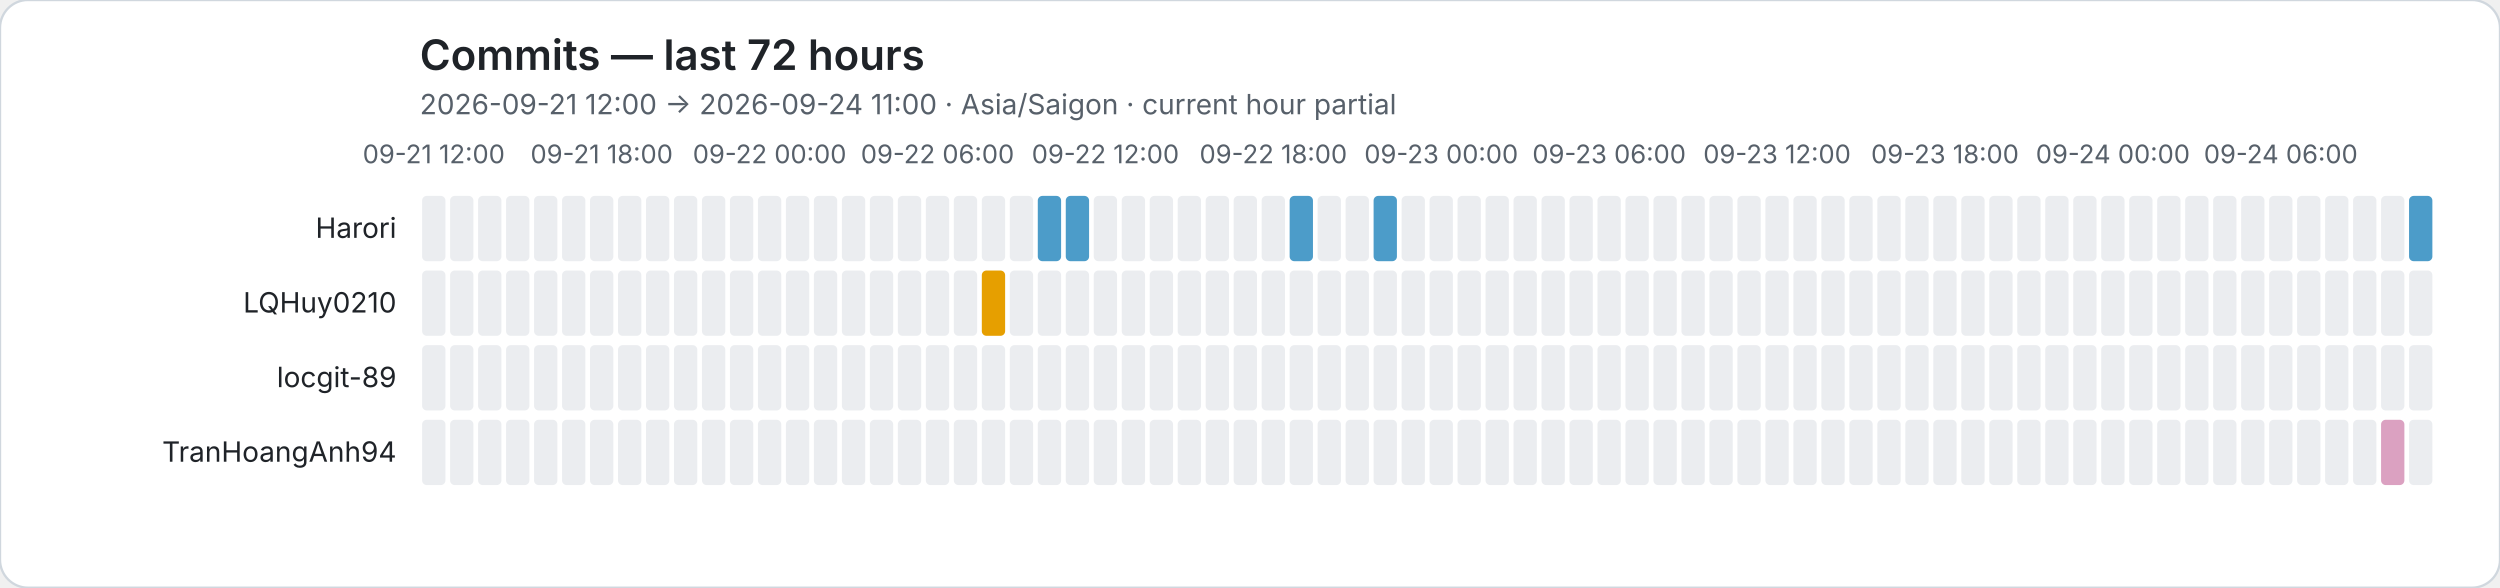
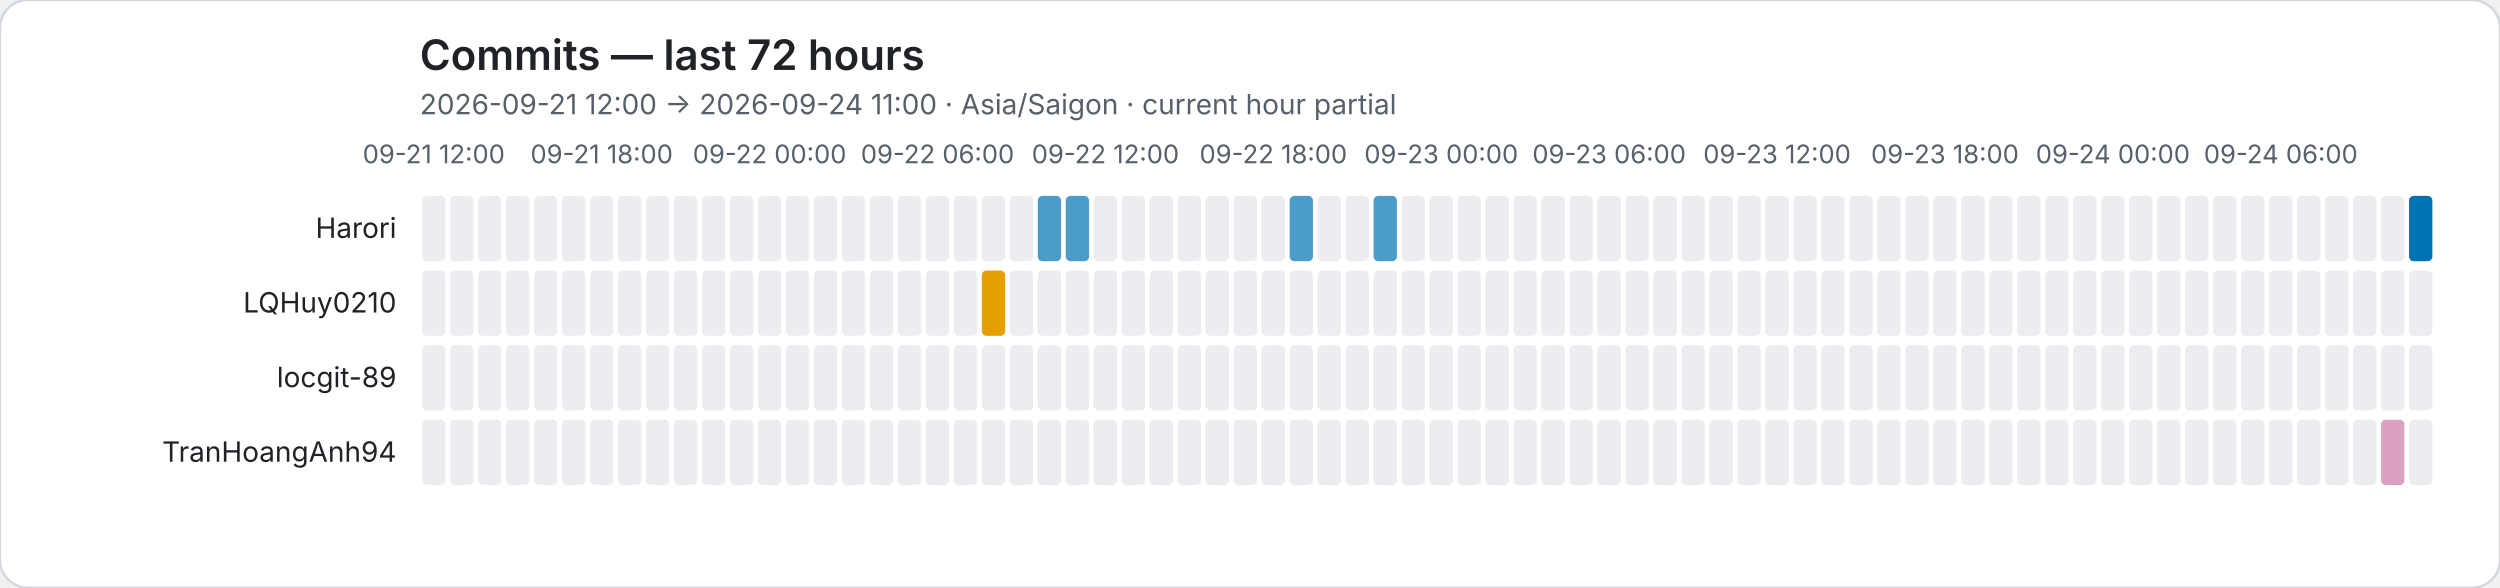
<svg xmlns="http://www.w3.org/2000/svg" role="img" viewBox="0 0 1072 252">
  <rect width="1072" height="252" rx="12" fill="#ffffff" stroke="#d0d7de" />
  <style>text{font-family:system-ui,-apple-system,BlinkMacSystemFont,"Segoe UI",sans-serif}.axis{fill:#57606a;font-size:11px}.heading{fill:#1f2328;font-size:18px;font-weight:600}.subheading{fill:#57606a;font-size:12px}.name{fill:#1f2328;font-size:12px}</style>
  <text class="heading" x="180" y="30">Commits — last 72 hours</text>
  <text class="subheading" x="180" y="49">2026-09-21 12:00 → 2026-09-24 11:00 · Asia/Saigon · current hour partial</text>
  <text class="axis" x="186" y="70" text-anchor="middle">09-21 12:00</text>
  <text class="axis" x="258" y="70" text-anchor="middle">09-21 18:00</text>
  <text class="axis" x="330" y="70" text-anchor="middle">09-22 00:00</text>
  <text class="axis" x="402" y="70" text-anchor="middle">09-22 06:00</text>
  <text class="axis" x="474" y="70" text-anchor="middle">09-22 12:00</text>
  <text class="axis" x="546" y="70" text-anchor="middle">09-22 18:00</text>
  <text class="axis" x="618" y="70" text-anchor="middle">09-23 00:00</text>
  <text class="axis" x="690" y="70" text-anchor="middle">09-23 06:00</text>
  <text class="axis" x="762" y="70" text-anchor="middle">09-23 12:00</text>
  <text class="axis" x="834" y="70" text-anchor="middle">09-23 18:00</text>
  <text class="axis" x="906" y="70" text-anchor="middle">09-24 00:00</text>
  <text class="axis" x="978" y="70" text-anchor="middle">09-24 06:00</text>
  <text class="name" x="170" y="102" text-anchor="end">Harori</text>
  <rect data-hour="0" x="181" y="84" width="10" height="28" rx="2" fill="#ebedf0" />
  <rect data-hour="1" x="193" y="84" width="10" height="28" rx="2" fill="#ebedf0" />
  <rect data-hour="2" x="205" y="84" width="10" height="28" rx="2" fill="#ebedf0" />
  <rect data-hour="3" x="217" y="84" width="10" height="28" rx="2" fill="#ebedf0" />
  <rect data-hour="4" x="229" y="84" width="10" height="28" rx="2" fill="#ebedf0" />
  <rect data-hour="5" x="241" y="84" width="10" height="28" rx="2" fill="#ebedf0" />
  <rect data-hour="6" x="253" y="84" width="10" height="28" rx="2" fill="#ebedf0" />
  <rect data-hour="7" x="265" y="84" width="10" height="28" rx="2" fill="#ebedf0" />
  <rect data-hour="8" x="277" y="84" width="10" height="28" rx="2" fill="#ebedf0" />
  <rect data-hour="9" x="289" y="84" width="10" height="28" rx="2" fill="#ebedf0" />
  <rect data-hour="10" x="301" y="84" width="10" height="28" rx="2" fill="#ebedf0" />
  <rect data-hour="11" x="313" y="84" width="10" height="28" rx="2" fill="#ebedf0" />
  <rect data-hour="12" x="325" y="84" width="10" height="28" rx="2" fill="#ebedf0" />
  <rect data-hour="13" x="337" y="84" width="10" height="28" rx="2" fill="#ebedf0" />
  <rect data-hour="14" x="349" y="84" width="10" height="28" rx="2" fill="#ebedf0" />
  <rect data-hour="15" x="361" y="84" width="10" height="28" rx="2" fill="#ebedf0" />
  <rect data-hour="16" x="373" y="84" width="10" height="28" rx="2" fill="#ebedf0" />
  <rect data-hour="17" x="385" y="84" width="10" height="28" rx="2" fill="#ebedf0" />
  <rect data-hour="18" x="397" y="84" width="10" height="28" rx="2" fill="#ebedf0" />
  <rect data-hour="19" x="409" y="84" width="10" height="28" rx="2" fill="#ebedf0" />
  <rect data-hour="20" x="421" y="84" width="10" height="28" rx="2" fill="#ebedf0" />
  <rect data-hour="21" x="433" y="84" width="10" height="28" rx="2" fill="#ebedf0" />
  <rect data-hour="22" x="445" y="84" width="10" height="28" rx="2" fill="rgba(0, 114, 178, 0.70)" />
  <rect data-hour="23" x="457" y="84" width="10" height="28" rx="2" fill="rgba(0, 114, 178, 0.70)" />
  <rect data-hour="24" x="469" y="84" width="10" height="28" rx="2" fill="#ebedf0" />
  <rect data-hour="25" x="481" y="84" width="10" height="28" rx="2" fill="#ebedf0" />
  <rect data-hour="26" x="493" y="84" width="10" height="28" rx="2" fill="#ebedf0" />
  <rect data-hour="27" x="505" y="84" width="10" height="28" rx="2" fill="#ebedf0" />
  <rect data-hour="28" x="517" y="84" width="10" height="28" rx="2" fill="#ebedf0" />
  <rect data-hour="29" x="529" y="84" width="10" height="28" rx="2" fill="#ebedf0" />
  <rect data-hour="30" x="541" y="84" width="10" height="28" rx="2" fill="#ebedf0" />
  <rect data-hour="31" x="553" y="84" width="10" height="28" rx="2" fill="rgba(0, 114, 178, 0.70)" />
  <rect data-hour="32" x="565" y="84" width="10" height="28" rx="2" fill="#ebedf0" />
  <rect data-hour="33" x="577" y="84" width="10" height="28" rx="2" fill="#ebedf0" />
  <rect data-hour="34" x="589" y="84" width="10" height="28" rx="2" fill="rgba(0, 114, 178, 0.70)" />
  <rect data-hour="35" x="601" y="84" width="10" height="28" rx="2" fill="#ebedf0" />
  <rect data-hour="36" x="613" y="84" width="10" height="28" rx="2" fill="#ebedf0" />
  <rect data-hour="37" x="625" y="84" width="10" height="28" rx="2" fill="#ebedf0" />
  <rect data-hour="38" x="637" y="84" width="10" height="28" rx="2" fill="#ebedf0" />
  <rect data-hour="39" x="649" y="84" width="10" height="28" rx="2" fill="#ebedf0" />
  <rect data-hour="40" x="661" y="84" width="10" height="28" rx="2" fill="#ebedf0" />
  <rect data-hour="41" x="673" y="84" width="10" height="28" rx="2" fill="#ebedf0" />
  <rect data-hour="42" x="685" y="84" width="10" height="28" rx="2" fill="#ebedf0" />
  <rect data-hour="43" x="697" y="84" width="10" height="28" rx="2" fill="#ebedf0" />
  <rect data-hour="44" x="709" y="84" width="10" height="28" rx="2" fill="#ebedf0" />
  <rect data-hour="45" x="721" y="84" width="10" height="28" rx="2" fill="#ebedf0" />
  <rect data-hour="46" x="733" y="84" width="10" height="28" rx="2" fill="#ebedf0" />
  <rect data-hour="47" x="745" y="84" width="10" height="28" rx="2" fill="#ebedf0" />
  <rect data-hour="48" x="757" y="84" width="10" height="28" rx="2" fill="#ebedf0" />
  <rect data-hour="49" x="769" y="84" width="10" height="28" rx="2" fill="#ebedf0" />
  <rect data-hour="50" x="781" y="84" width="10" height="28" rx="2" fill="#ebedf0" />
  <rect data-hour="51" x="793" y="84" width="10" height="28" rx="2" fill="#ebedf0" />
  <rect data-hour="52" x="805" y="84" width="10" height="28" rx="2" fill="#ebedf0" />
  <rect data-hour="53" x="817" y="84" width="10" height="28" rx="2" fill="#ebedf0" />
  <rect data-hour="54" x="829" y="84" width="10" height="28" rx="2" fill="#ebedf0" />
  <rect data-hour="55" x="841" y="84" width="10" height="28" rx="2" fill="#ebedf0" />
  <rect data-hour="56" x="853" y="84" width="10" height="28" rx="2" fill="#ebedf0" />
  <rect data-hour="57" x="865" y="84" width="10" height="28" rx="2" fill="#ebedf0" />
  <rect data-hour="58" x="877" y="84" width="10" height="28" rx="2" fill="#ebedf0" />
  <rect data-hour="59" x="889" y="84" width="10" height="28" rx="2" fill="#ebedf0" />
  <rect data-hour="60" x="901" y="84" width="10" height="28" rx="2" fill="#ebedf0" />
  <rect data-hour="61" x="913" y="84" width="10" height="28" rx="2" fill="#ebedf0" />
  <rect data-hour="62" x="925" y="84" width="10" height="28" rx="2" fill="#ebedf0" />
  <rect data-hour="63" x="937" y="84" width="10" height="28" rx="2" fill="#ebedf0" />
  <rect data-hour="64" x="949" y="84" width="10" height="28" rx="2" fill="#ebedf0" />
  <rect data-hour="65" x="961" y="84" width="10" height="28" rx="2" fill="#ebedf0" />
  <rect data-hour="66" x="973" y="84" width="10" height="28" rx="2" fill="#ebedf0" />
  <rect data-hour="67" x="985" y="84" width="10" height="28" rx="2" fill="#ebedf0" />
  <rect data-hour="68" x="997" y="84" width="10" height="28" rx="2" fill="#ebedf0" />
  <rect data-hour="69" x="1009" y="84" width="10" height="28" rx="2" fill="#ebedf0" />
  <rect data-hour="70" x="1021" y="84" width="10" height="28" rx="2" fill="#ebedf0" />
-   <rect data-hour="71" x="1033" y="84" width="10" height="28" rx="2" fill="rgba(0, 114, 178, 0.70)" />
+   <rect data-hour="71" x="1033" y="84" width="10" height="28" rx="2" fill="rgba(0, 114, 178, 1.00)" />
  <text class="name" x="170" y="134" text-anchor="end">LQHuy0210</text>
  <rect data-hour="0" x="181" y="116" width="10" height="28" rx="2" fill="#ebedf0" />
  <rect data-hour="1" x="193" y="116" width="10" height="28" rx="2" fill="#ebedf0" />
  <rect data-hour="2" x="205" y="116" width="10" height="28" rx="2" fill="#ebedf0" />
  <rect data-hour="3" x="217" y="116" width="10" height="28" rx="2" fill="#ebedf0" />
  <rect data-hour="4" x="229" y="116" width="10" height="28" rx="2" fill="#ebedf0" />
  <rect data-hour="5" x="241" y="116" width="10" height="28" rx="2" fill="#ebedf0" />
  <rect data-hour="6" x="253" y="116" width="10" height="28" rx="2" fill="#ebedf0" />
  <rect data-hour="7" x="265" y="116" width="10" height="28" rx="2" fill="#ebedf0" />
  <rect data-hour="8" x="277" y="116" width="10" height="28" rx="2" fill="#ebedf0" />
  <rect data-hour="9" x="289" y="116" width="10" height="28" rx="2" fill="#ebedf0" />
  <rect data-hour="10" x="301" y="116" width="10" height="28" rx="2" fill="#ebedf0" />
  <rect data-hour="11" x="313" y="116" width="10" height="28" rx="2" fill="#ebedf0" />
  <rect data-hour="12" x="325" y="116" width="10" height="28" rx="2" fill="#ebedf0" />
  <rect data-hour="13" x="337" y="116" width="10" height="28" rx="2" fill="#ebedf0" />
  <rect data-hour="14" x="349" y="116" width="10" height="28" rx="2" fill="#ebedf0" />
  <rect data-hour="15" x="361" y="116" width="10" height="28" rx="2" fill="#ebedf0" />
  <rect data-hour="16" x="373" y="116" width="10" height="28" rx="2" fill="#ebedf0" />
  <rect data-hour="17" x="385" y="116" width="10" height="28" rx="2" fill="#ebedf0" />
  <rect data-hour="18" x="397" y="116" width="10" height="28" rx="2" fill="#ebedf0" />
  <rect data-hour="19" x="409" y="116" width="10" height="28" rx="2" fill="#ebedf0" />
  <rect data-hour="20" x="421" y="116" width="10" height="28" rx="2" fill="rgba(230, 159, 0, 1.00)" />
  <rect data-hour="21" x="433" y="116" width="10" height="28" rx="2" fill="#ebedf0" />
  <rect data-hour="22" x="445" y="116" width="10" height="28" rx="2" fill="#ebedf0" />
  <rect data-hour="23" x="457" y="116" width="10" height="28" rx="2" fill="#ebedf0" />
  <rect data-hour="24" x="469" y="116" width="10" height="28" rx="2" fill="#ebedf0" />
  <rect data-hour="25" x="481" y="116" width="10" height="28" rx="2" fill="#ebedf0" />
  <rect data-hour="26" x="493" y="116" width="10" height="28" rx="2" fill="#ebedf0" />
  <rect data-hour="27" x="505" y="116" width="10" height="28" rx="2" fill="#ebedf0" />
  <rect data-hour="28" x="517" y="116" width="10" height="28" rx="2" fill="#ebedf0" />
  <rect data-hour="29" x="529" y="116" width="10" height="28" rx="2" fill="#ebedf0" />
  <rect data-hour="30" x="541" y="116" width="10" height="28" rx="2" fill="#ebedf0" />
  <rect data-hour="31" x="553" y="116" width="10" height="28" rx="2" fill="#ebedf0" />
  <rect data-hour="32" x="565" y="116" width="10" height="28" rx="2" fill="#ebedf0" />
  <rect data-hour="33" x="577" y="116" width="10" height="28" rx="2" fill="#ebedf0" />
  <rect data-hour="34" x="589" y="116" width="10" height="28" rx="2" fill="#ebedf0" />
  <rect data-hour="35" x="601" y="116" width="10" height="28" rx="2" fill="#ebedf0" />
  <rect data-hour="36" x="613" y="116" width="10" height="28" rx="2" fill="#ebedf0" />
  <rect data-hour="37" x="625" y="116" width="10" height="28" rx="2" fill="#ebedf0" />
  <rect data-hour="38" x="637" y="116" width="10" height="28" rx="2" fill="#ebedf0" />
  <rect data-hour="39" x="649" y="116" width="10" height="28" rx="2" fill="#ebedf0" />
  <rect data-hour="40" x="661" y="116" width="10" height="28" rx="2" fill="#ebedf0" />
  <rect data-hour="41" x="673" y="116" width="10" height="28" rx="2" fill="#ebedf0" />
  <rect data-hour="42" x="685" y="116" width="10" height="28" rx="2" fill="#ebedf0" />
  <rect data-hour="43" x="697" y="116" width="10" height="28" rx="2" fill="#ebedf0" />
  <rect data-hour="44" x="709" y="116" width="10" height="28" rx="2" fill="#ebedf0" />
  <rect data-hour="45" x="721" y="116" width="10" height="28" rx="2" fill="#ebedf0" />
  <rect data-hour="46" x="733" y="116" width="10" height="28" rx="2" fill="#ebedf0" />
  <rect data-hour="47" x="745" y="116" width="10" height="28" rx="2" fill="#ebedf0" />
  <rect data-hour="48" x="757" y="116" width="10" height="28" rx="2" fill="#ebedf0" />
  <rect data-hour="49" x="769" y="116" width="10" height="28" rx="2" fill="#ebedf0" />
  <rect data-hour="50" x="781" y="116" width="10" height="28" rx="2" fill="#ebedf0" />
  <rect data-hour="51" x="793" y="116" width="10" height="28" rx="2" fill="#ebedf0" />
  <rect data-hour="52" x="805" y="116" width="10" height="28" rx="2" fill="#ebedf0" />
  <rect data-hour="53" x="817" y="116" width="10" height="28" rx="2" fill="#ebedf0" />
  <rect data-hour="54" x="829" y="116" width="10" height="28" rx="2" fill="#ebedf0" />
  <rect data-hour="55" x="841" y="116" width="10" height="28" rx="2" fill="#ebedf0" />
  <rect data-hour="56" x="853" y="116" width="10" height="28" rx="2" fill="#ebedf0" />
  <rect data-hour="57" x="865" y="116" width="10" height="28" rx="2" fill="#ebedf0" />
  <rect data-hour="58" x="877" y="116" width="10" height="28" rx="2" fill="#ebedf0" />
  <rect data-hour="59" x="889" y="116" width="10" height="28" rx="2" fill="#ebedf0" />
  <rect data-hour="60" x="901" y="116" width="10" height="28" rx="2" fill="#ebedf0" />
  <rect data-hour="61" x="913" y="116" width="10" height="28" rx="2" fill="#ebedf0" />
  <rect data-hour="62" x="925" y="116" width="10" height="28" rx="2" fill="#ebedf0" />
  <rect data-hour="63" x="937" y="116" width="10" height="28" rx="2" fill="#ebedf0" />
  <rect data-hour="64" x="949" y="116" width="10" height="28" rx="2" fill="#ebedf0" />
  <rect data-hour="65" x="961" y="116" width="10" height="28" rx="2" fill="#ebedf0" />
  <rect data-hour="66" x="973" y="116" width="10" height="28" rx="2" fill="#ebedf0" />
  <rect data-hour="67" x="985" y="116" width="10" height="28" rx="2" fill="#ebedf0" />
  <rect data-hour="68" x="997" y="116" width="10" height="28" rx="2" fill="#ebedf0" />
  <rect data-hour="69" x="1009" y="116" width="10" height="28" rx="2" fill="#ebedf0" />
  <rect data-hour="70" x="1021" y="116" width="10" height="28" rx="2" fill="#ebedf0" />
  <rect data-hour="71" x="1033" y="116" width="10" height="28" rx="2" fill="#ebedf0" />
  <text class="name" x="170" y="166" text-anchor="end">locgit-89</text>
  <rect data-hour="0" x="181" y="148" width="10" height="28" rx="2" fill="#ebedf0" />
  <rect data-hour="1" x="193" y="148" width="10" height="28" rx="2" fill="#ebedf0" />
  <rect data-hour="2" x="205" y="148" width="10" height="28" rx="2" fill="#ebedf0" />
  <rect data-hour="3" x="217" y="148" width="10" height="28" rx="2" fill="#ebedf0" />
  <rect data-hour="4" x="229" y="148" width="10" height="28" rx="2" fill="#ebedf0" />
  <rect data-hour="5" x="241" y="148" width="10" height="28" rx="2" fill="#ebedf0" />
  <rect data-hour="6" x="253" y="148" width="10" height="28" rx="2" fill="#ebedf0" />
  <rect data-hour="7" x="265" y="148" width="10" height="28" rx="2" fill="#ebedf0" />
  <rect data-hour="8" x="277" y="148" width="10" height="28" rx="2" fill="#ebedf0" />
  <rect data-hour="9" x="289" y="148" width="10" height="28" rx="2" fill="#ebedf0" />
  <rect data-hour="10" x="301" y="148" width="10" height="28" rx="2" fill="#ebedf0" />
  <rect data-hour="11" x="313" y="148" width="10" height="28" rx="2" fill="#ebedf0" />
  <rect data-hour="12" x="325" y="148" width="10" height="28" rx="2" fill="#ebedf0" />
  <rect data-hour="13" x="337" y="148" width="10" height="28" rx="2" fill="#ebedf0" />
  <rect data-hour="14" x="349" y="148" width="10" height="28" rx="2" fill="#ebedf0" />
  <rect data-hour="15" x="361" y="148" width="10" height="28" rx="2" fill="#ebedf0" />
  <rect data-hour="16" x="373" y="148" width="10" height="28" rx="2" fill="#ebedf0" />
  <rect data-hour="17" x="385" y="148" width="10" height="28" rx="2" fill="#ebedf0" />
  <rect data-hour="18" x="397" y="148" width="10" height="28" rx="2" fill="#ebedf0" />
  <rect data-hour="19" x="409" y="148" width="10" height="28" rx="2" fill="#ebedf0" />
  <rect data-hour="20" x="421" y="148" width="10" height="28" rx="2" fill="#ebedf0" />
  <rect data-hour="21" x="433" y="148" width="10" height="28" rx="2" fill="#ebedf0" />
  <rect data-hour="22" x="445" y="148" width="10" height="28" rx="2" fill="#ebedf0" />
  <rect data-hour="23" x="457" y="148" width="10" height="28" rx="2" fill="#ebedf0" />
  <rect data-hour="24" x="469" y="148" width="10" height="28" rx="2" fill="#ebedf0" />
  <rect data-hour="25" x="481" y="148" width="10" height="28" rx="2" fill="#ebedf0" />
  <rect data-hour="26" x="493" y="148" width="10" height="28" rx="2" fill="#ebedf0" />
  <rect data-hour="27" x="505" y="148" width="10" height="28" rx="2" fill="#ebedf0" />
  <rect data-hour="28" x="517" y="148" width="10" height="28" rx="2" fill="#ebedf0" />
  <rect data-hour="29" x="529" y="148" width="10" height="28" rx="2" fill="#ebedf0" />
  <rect data-hour="30" x="541" y="148" width="10" height="28" rx="2" fill="#ebedf0" />
  <rect data-hour="31" x="553" y="148" width="10" height="28" rx="2" fill="#ebedf0" />
  <rect data-hour="32" x="565" y="148" width="10" height="28" rx="2" fill="#ebedf0" />
  <rect data-hour="33" x="577" y="148" width="10" height="28" rx="2" fill="#ebedf0" />
  <rect data-hour="34" x="589" y="148" width="10" height="28" rx="2" fill="#ebedf0" />
  <rect data-hour="35" x="601" y="148" width="10" height="28" rx="2" fill="#ebedf0" />
  <rect data-hour="36" x="613" y="148" width="10" height="28" rx="2" fill="#ebedf0" />
  <rect data-hour="37" x="625" y="148" width="10" height="28" rx="2" fill="#ebedf0" />
  <rect data-hour="38" x="637" y="148" width="10" height="28" rx="2" fill="#ebedf0" />
  <rect data-hour="39" x="649" y="148" width="10" height="28" rx="2" fill="#ebedf0" />
  <rect data-hour="40" x="661" y="148" width="10" height="28" rx="2" fill="#ebedf0" />
  <rect data-hour="41" x="673" y="148" width="10" height="28" rx="2" fill="#ebedf0" />
  <rect data-hour="42" x="685" y="148" width="10" height="28" rx="2" fill="#ebedf0" />
  <rect data-hour="43" x="697" y="148" width="10" height="28" rx="2" fill="#ebedf0" />
  <rect data-hour="44" x="709" y="148" width="10" height="28" rx="2" fill="#ebedf0" />
  <rect data-hour="45" x="721" y="148" width="10" height="28" rx="2" fill="#ebedf0" />
  <rect data-hour="46" x="733" y="148" width="10" height="28" rx="2" fill="#ebedf0" />
  <rect data-hour="47" x="745" y="148" width="10" height="28" rx="2" fill="#ebedf0" />
  <rect data-hour="48" x="757" y="148" width="10" height="28" rx="2" fill="#ebedf0" />
  <rect data-hour="49" x="769" y="148" width="10" height="28" rx="2" fill="#ebedf0" />
  <rect data-hour="50" x="781" y="148" width="10" height="28" rx="2" fill="#ebedf0" />
  <rect data-hour="51" x="793" y="148" width="10" height="28" rx="2" fill="#ebedf0" />
  <rect data-hour="52" x="805" y="148" width="10" height="28" rx="2" fill="#ebedf0" />
  <rect data-hour="53" x="817" y="148" width="10" height="28" rx="2" fill="#ebedf0" />
  <rect data-hour="54" x="829" y="148" width="10" height="28" rx="2" fill="#ebedf0" />
  <rect data-hour="55" x="841" y="148" width="10" height="28" rx="2" fill="#ebedf0" />
  <rect data-hour="56" x="853" y="148" width="10" height="28" rx="2" fill="#ebedf0" />
  <rect data-hour="57" x="865" y="148" width="10" height="28" rx="2" fill="#ebedf0" />
  <rect data-hour="58" x="877" y="148" width="10" height="28" rx="2" fill="#ebedf0" />
  <rect data-hour="59" x="889" y="148" width="10" height="28" rx="2" fill="#ebedf0" />
  <rect data-hour="60" x="901" y="148" width="10" height="28" rx="2" fill="#ebedf0" />
  <rect data-hour="61" x="913" y="148" width="10" height="28" rx="2" fill="#ebedf0" />
  <rect data-hour="62" x="925" y="148" width="10" height="28" rx="2" fill="#ebedf0" />
  <rect data-hour="63" x="937" y="148" width="10" height="28" rx="2" fill="#ebedf0" />
  <rect data-hour="64" x="949" y="148" width="10" height="28" rx="2" fill="#ebedf0" />
  <rect data-hour="65" x="961" y="148" width="10" height="28" rx="2" fill="#ebedf0" />
  <rect data-hour="66" x="973" y="148" width="10" height="28" rx="2" fill="#ebedf0" />
  <rect data-hour="67" x="985" y="148" width="10" height="28" rx="2" fill="#ebedf0" />
  <rect data-hour="68" x="997" y="148" width="10" height="28" rx="2" fill="#ebedf0" />
  <rect data-hour="69" x="1009" y="148" width="10" height="28" rx="2" fill="#ebedf0" />
  <rect data-hour="70" x="1021" y="148" width="10" height="28" rx="2" fill="#ebedf0" />
  <rect data-hour="71" x="1033" y="148" width="10" height="28" rx="2" fill="#ebedf0" />
  <text class="name" x="170" y="198" text-anchor="end">TranHoangAnh94</text>
  <rect data-hour="0" x="181" y="180" width="10" height="28" rx="2" fill="#ebedf0" />
  <rect data-hour="1" x="193" y="180" width="10" height="28" rx="2" fill="#ebedf0" />
  <rect data-hour="2" x="205" y="180" width="10" height="28" rx="2" fill="#ebedf0" />
  <rect data-hour="3" x="217" y="180" width="10" height="28" rx="2" fill="#ebedf0" />
  <rect data-hour="4" x="229" y="180" width="10" height="28" rx="2" fill="#ebedf0" />
  <rect data-hour="5" x="241" y="180" width="10" height="28" rx="2" fill="#ebedf0" />
  <rect data-hour="6" x="253" y="180" width="10" height="28" rx="2" fill="#ebedf0" />
  <rect data-hour="7" x="265" y="180" width="10" height="28" rx="2" fill="#ebedf0" />
  <rect data-hour="8" x="277" y="180" width="10" height="28" rx="2" fill="#ebedf0" />
  <rect data-hour="9" x="289" y="180" width="10" height="28" rx="2" fill="#ebedf0" />
  <rect data-hour="10" x="301" y="180" width="10" height="28" rx="2" fill="#ebedf0" />
  <rect data-hour="11" x="313" y="180" width="10" height="28" rx="2" fill="#ebedf0" />
  <rect data-hour="12" x="325" y="180" width="10" height="28" rx="2" fill="#ebedf0" />
  <rect data-hour="13" x="337" y="180" width="10" height="28" rx="2" fill="#ebedf0" />
  <rect data-hour="14" x="349" y="180" width="10" height="28" rx="2" fill="#ebedf0" />
  <rect data-hour="15" x="361" y="180" width="10" height="28" rx="2" fill="#ebedf0" />
  <rect data-hour="16" x="373" y="180" width="10" height="28" rx="2" fill="#ebedf0" />
  <rect data-hour="17" x="385" y="180" width="10" height="28" rx="2" fill="#ebedf0" />
  <rect data-hour="18" x="397" y="180" width="10" height="28" rx="2" fill="#ebedf0" />
  <rect data-hour="19" x="409" y="180" width="10" height="28" rx="2" fill="#ebedf0" />
  <rect data-hour="20" x="421" y="180" width="10" height="28" rx="2" fill="#ebedf0" />
  <rect data-hour="21" x="433" y="180" width="10" height="28" rx="2" fill="#ebedf0" />
  <rect data-hour="22" x="445" y="180" width="10" height="28" rx="2" fill="#ebedf0" />
  <rect data-hour="23" x="457" y="180" width="10" height="28" rx="2" fill="#ebedf0" />
  <rect data-hour="24" x="469" y="180" width="10" height="28" rx="2" fill="#ebedf0" />
  <rect data-hour="25" x="481" y="180" width="10" height="28" rx="2" fill="#ebedf0" />
  <rect data-hour="26" x="493" y="180" width="10" height="28" rx="2" fill="#ebedf0" />
  <rect data-hour="27" x="505" y="180" width="10" height="28" rx="2" fill="#ebedf0" />
  <rect data-hour="28" x="517" y="180" width="10" height="28" rx="2" fill="#ebedf0" />
  <rect data-hour="29" x="529" y="180" width="10" height="28" rx="2" fill="#ebedf0" />
  <rect data-hour="30" x="541" y="180" width="10" height="28" rx="2" fill="#ebedf0" />
  <rect data-hour="31" x="553" y="180" width="10" height="28" rx="2" fill="#ebedf0" />
  <rect data-hour="32" x="565" y="180" width="10" height="28" rx="2" fill="#ebedf0" />
  <rect data-hour="33" x="577" y="180" width="10" height="28" rx="2" fill="#ebedf0" />
  <rect data-hour="34" x="589" y="180" width="10" height="28" rx="2" fill="#ebedf0" />
  <rect data-hour="35" x="601" y="180" width="10" height="28" rx="2" fill="#ebedf0" />
  <rect data-hour="36" x="613" y="180" width="10" height="28" rx="2" fill="#ebedf0" />
  <rect data-hour="37" x="625" y="180" width="10" height="28" rx="2" fill="#ebedf0" />
  <rect data-hour="38" x="637" y="180" width="10" height="28" rx="2" fill="#ebedf0" />
  <rect data-hour="39" x="649" y="180" width="10" height="28" rx="2" fill="#ebedf0" />
  <rect data-hour="40" x="661" y="180" width="10" height="28" rx="2" fill="#ebedf0" />
  <rect data-hour="41" x="673" y="180" width="10" height="28" rx="2" fill="#ebedf0" />
  <rect data-hour="42" x="685" y="180" width="10" height="28" rx="2" fill="#ebedf0" />
  <rect data-hour="43" x="697" y="180" width="10" height="28" rx="2" fill="#ebedf0" />
  <rect data-hour="44" x="709" y="180" width="10" height="28" rx="2" fill="#ebedf0" />
  <rect data-hour="45" x="721" y="180" width="10" height="28" rx="2" fill="#ebedf0" />
  <rect data-hour="46" x="733" y="180" width="10" height="28" rx="2" fill="#ebedf0" />
  <rect data-hour="47" x="745" y="180" width="10" height="28" rx="2" fill="#ebedf0" />
  <rect data-hour="48" x="757" y="180" width="10" height="28" rx="2" fill="#ebedf0" />
  <rect data-hour="49" x="769" y="180" width="10" height="28" rx="2" fill="#ebedf0" />
  <rect data-hour="50" x="781" y="180" width="10" height="28" rx="2" fill="#ebedf0" />
  <rect data-hour="51" x="793" y="180" width="10" height="28" rx="2" fill="#ebedf0" />
  <rect data-hour="52" x="805" y="180" width="10" height="28" rx="2" fill="#ebedf0" />
  <rect data-hour="53" x="817" y="180" width="10" height="28" rx="2" fill="#ebedf0" />
  <rect data-hour="54" x="829" y="180" width="10" height="28" rx="2" fill="#ebedf0" />
  <rect data-hour="55" x="841" y="180" width="10" height="28" rx="2" fill="#ebedf0" />
  <rect data-hour="56" x="853" y="180" width="10" height="28" rx="2" fill="#ebedf0" />
  <rect data-hour="57" x="865" y="180" width="10" height="28" rx="2" fill="#ebedf0" />
  <rect data-hour="58" x="877" y="180" width="10" height="28" rx="2" fill="#ebedf0" />
  <rect data-hour="59" x="889" y="180" width="10" height="28" rx="2" fill="#ebedf0" />
  <rect data-hour="60" x="901" y="180" width="10" height="28" rx="2" fill="#ebedf0" />
  <rect data-hour="61" x="913" y="180" width="10" height="28" rx="2" fill="#ebedf0" />
  <rect data-hour="62" x="925" y="180" width="10" height="28" rx="2" fill="#ebedf0" />
  <rect data-hour="63" x="937" y="180" width="10" height="28" rx="2" fill="#ebedf0" />
  <rect data-hour="64" x="949" y="180" width="10" height="28" rx="2" fill="#ebedf0" />
  <rect data-hour="65" x="961" y="180" width="10" height="28" rx="2" fill="#ebedf0" />
  <rect data-hour="66" x="973" y="180" width="10" height="28" rx="2" fill="#ebedf0" />
  <rect data-hour="67" x="985" y="180" width="10" height="28" rx="2" fill="#ebedf0" />
  <rect data-hour="68" x="997" y="180" width="10" height="28" rx="2" fill="#ebedf0" />
  <rect data-hour="69" x="1009" y="180" width="10" height="28" rx="2" fill="#ebedf0" />
  <rect data-hour="70" x="1021" y="180" width="10" height="28" rx="2" fill="rgba(204, 121, 167, 0.70)" />
  <rect data-hour="71" x="1033" y="180" width="10" height="28" rx="2" fill="#ebedf0" />
</svg>
